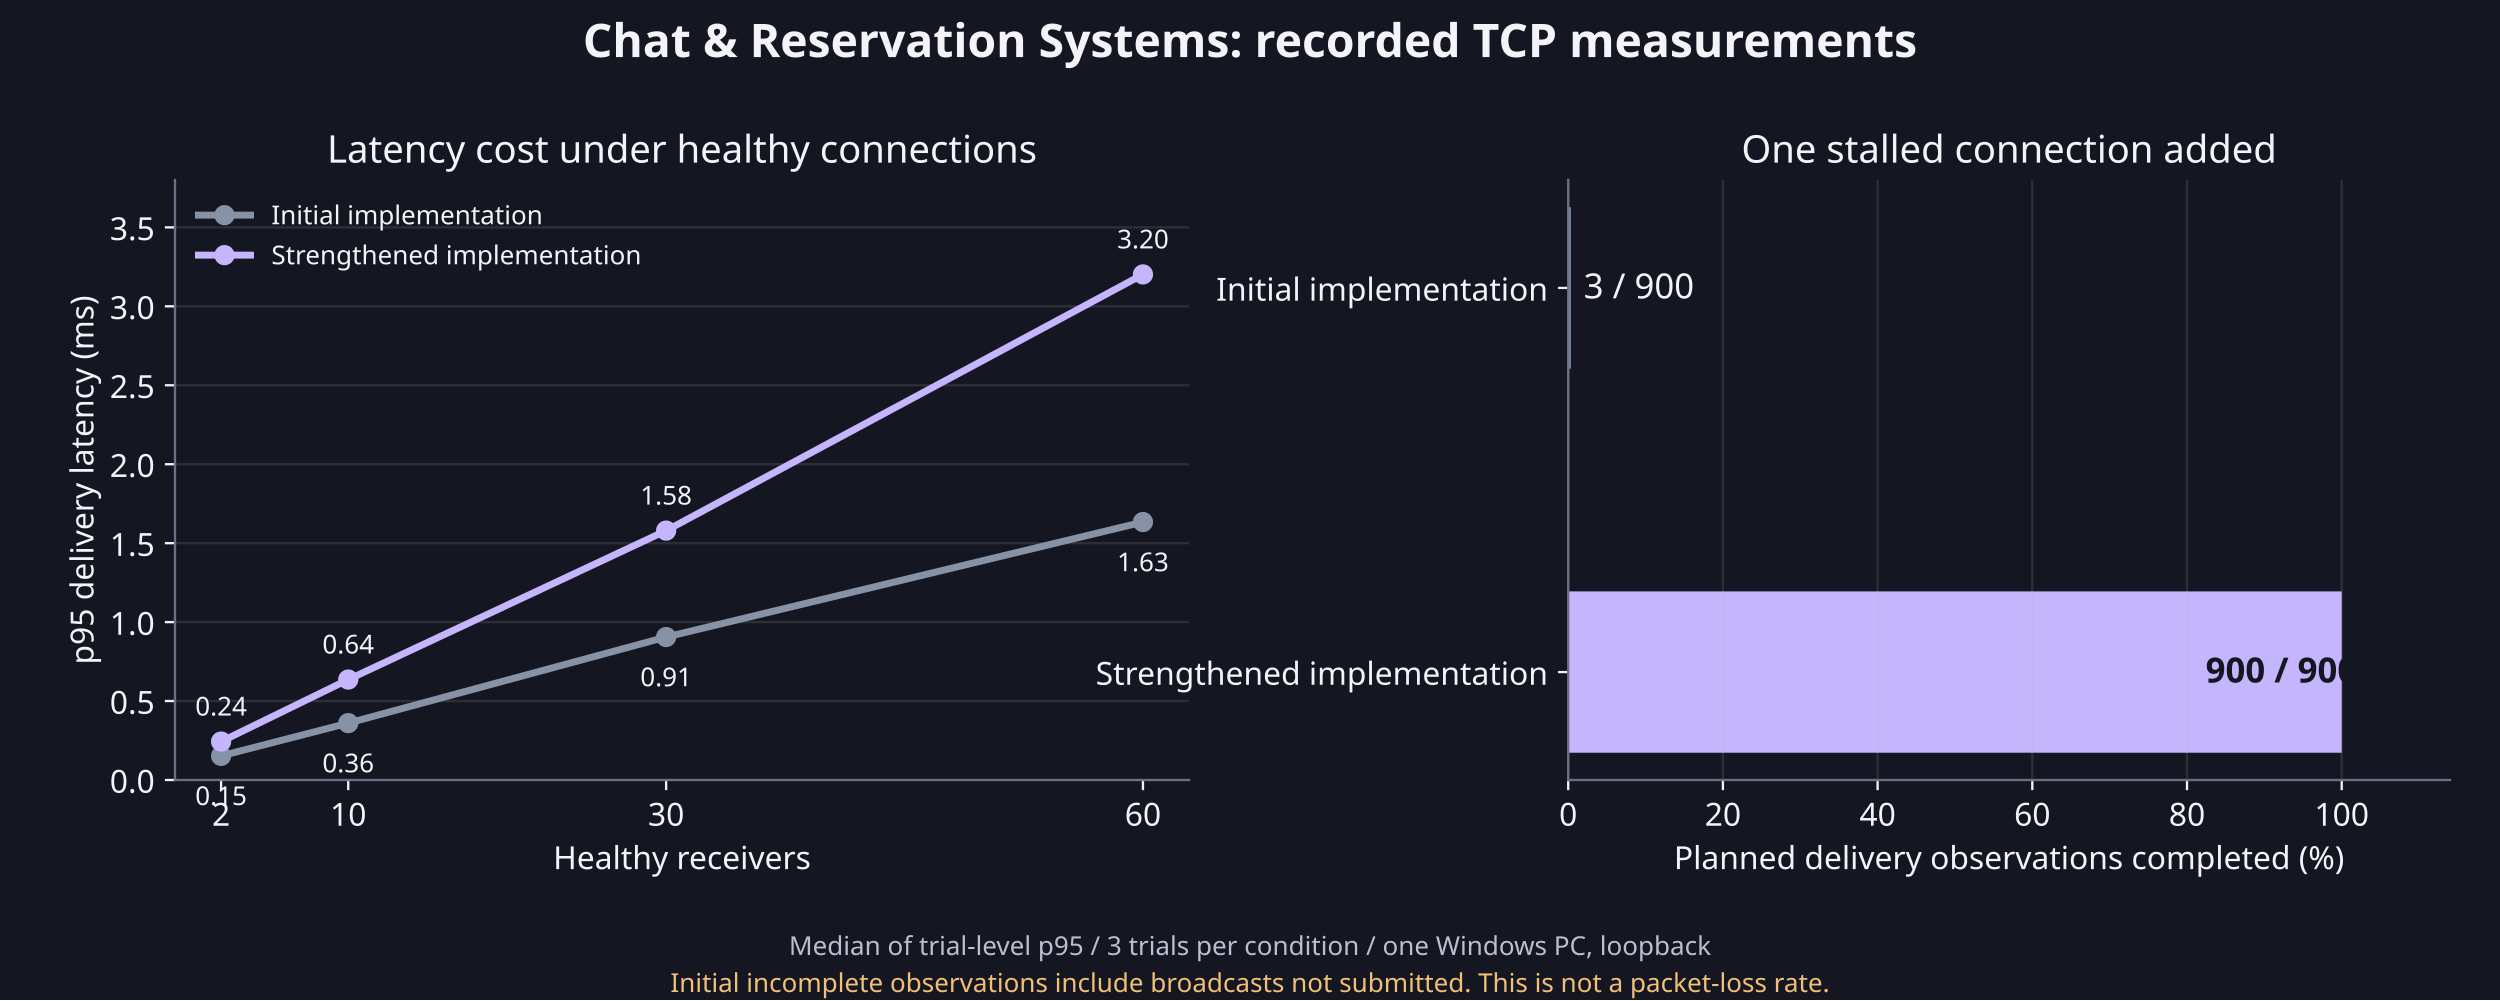
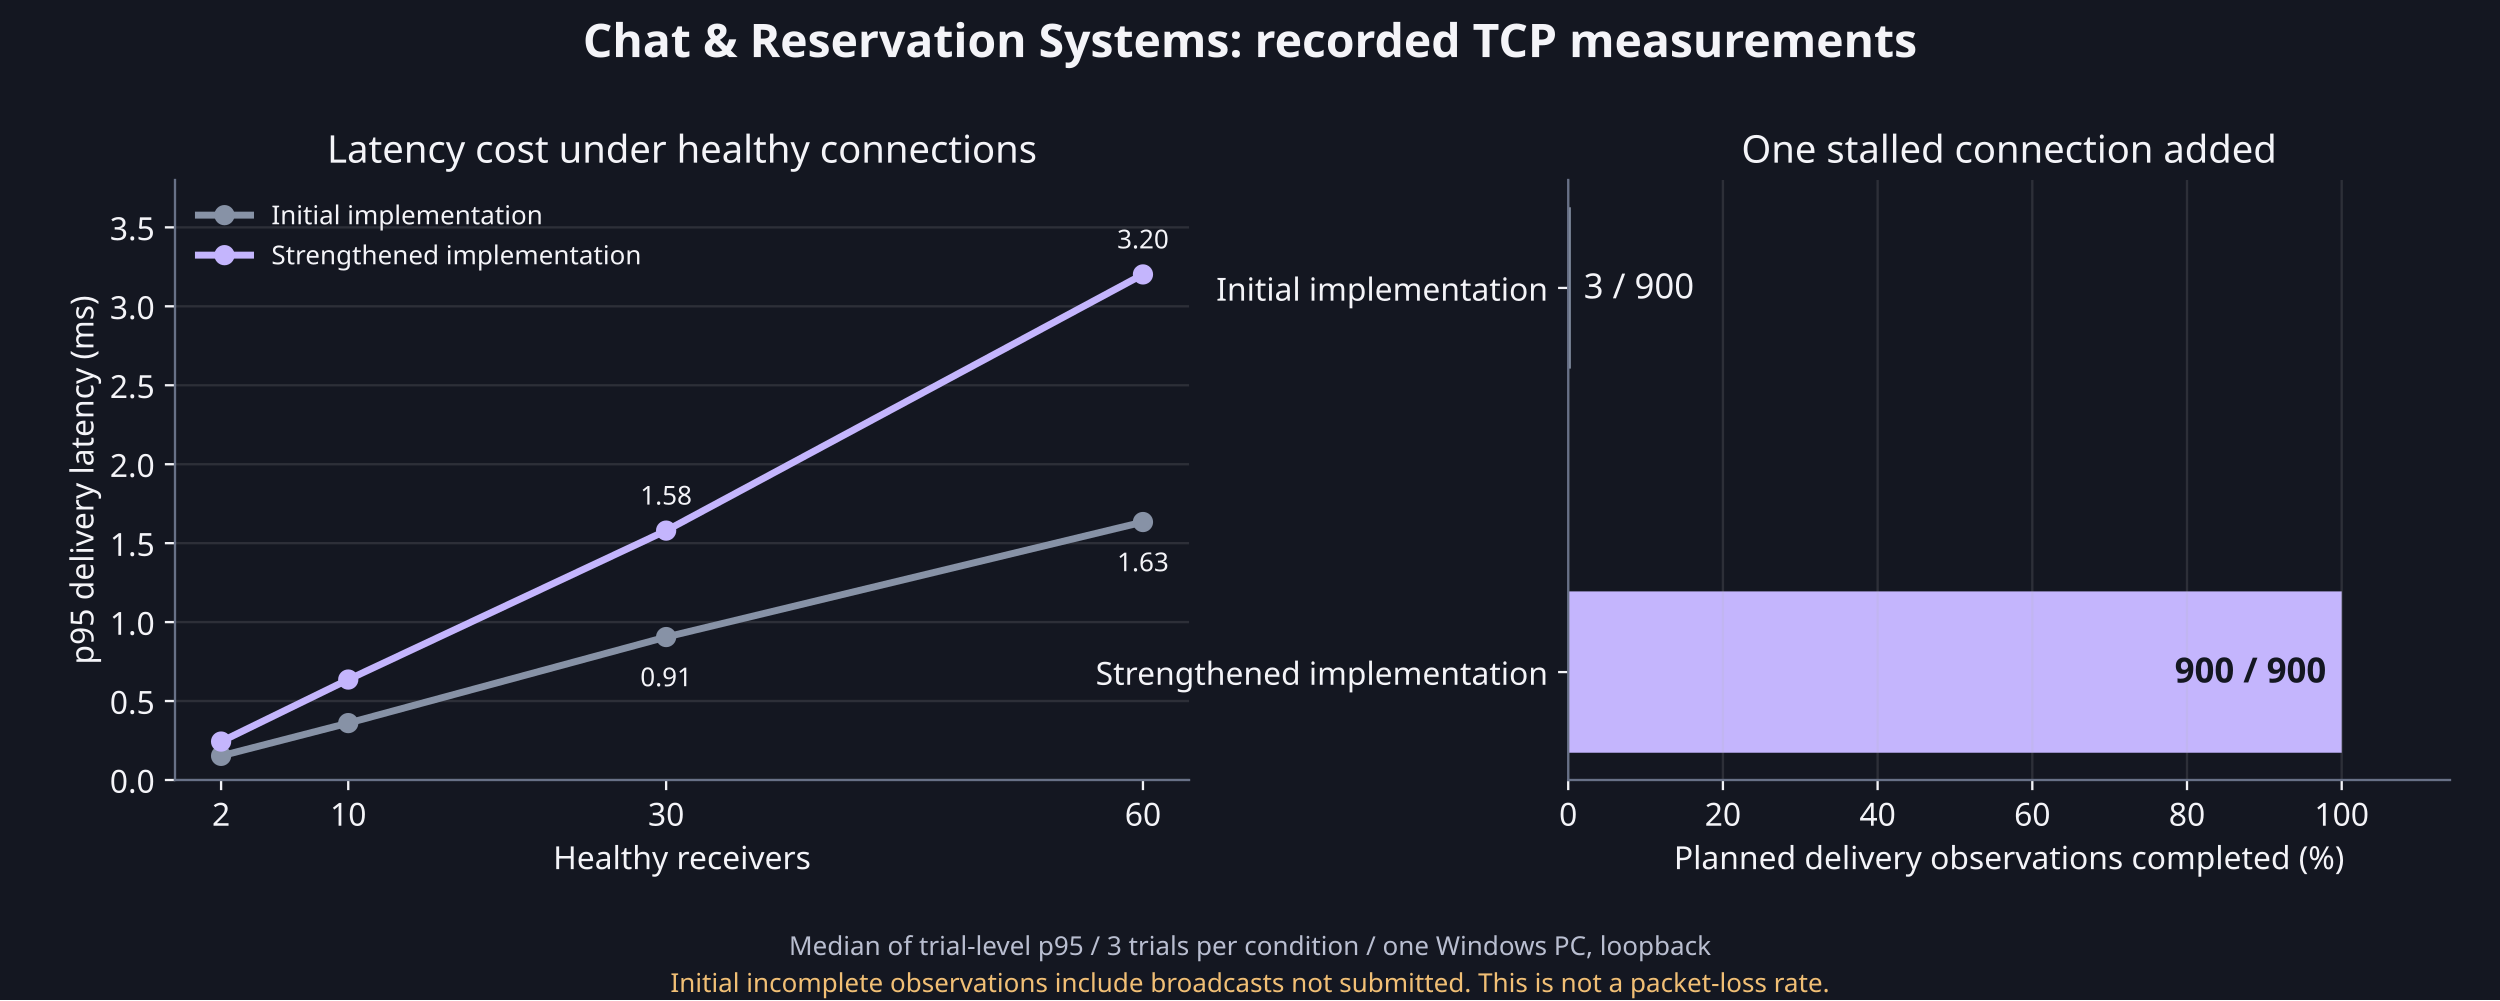
<svg xmlns="http://www.w3.org/2000/svg" xmlns:xlink="http://www.w3.org/1999/xlink" width="864pt" height="345.6pt" viewBox="0 0 864 345.6" version="1.1">
  <defs>
    <style type="text/css">*{stroke-linejoin: round; stroke-linecap: butt}</style>
  </defs>
  <g id="figure_1">
    <g id="patch_1">
-       <path d="M 0 345.6  L 864 345.6  L 864 0  L 0 0  z " style="fill: #141721" />
+       <path d="M 0 345.6 L 864 345.6 L 864 0 L 0 0 z " style="fill: #141721" />
    </g>
    <g id="axes_1">
      <g id="patch_2">
-         <path d="M 60.48 269.568  L 410.936 269.568  L 410.936 62.208  L 60.48 62.208  z " style="fill: #141721" />
+         <path d="M 60.48 269.568 L 410.936 269.568 L 410.936 62.208 L 60.48 62.208 z " style="fill: #141721" />
      </g>
      <g id="matplotlib.axis_1">
        <g id="xtick_1">
          <g id="line2d_1">
            <defs>
-               <path id="med688060cb" d="M 0 0  L 0 3.5  " style="stroke: #f4f4f8; stroke-width: 0.8" />
+               <path id="mfa19697cf0" d="M 0 0 L 0 3.5 " style="stroke: #f4f4f8; stroke-width: 0.8" />
            </defs>
            <g>
-               <use xlink:href="#med688060cb" x="76.41" y="269.568" style="fill: #f4f4f8; stroke: #f4f4f8; stroke-width: 0.8" />
+               <use xlink:href="#mfa19697cf0" x="76.41" y="269.568" style="fill: #f4f4f8; stroke: #f4f4f8; stroke-width: 0.8" />
            </g>
          </g>
          <g id="text_1">
            <text style="font-size: 11px; font-family: 'Malgun Gothic'; text-anchor: middle; fill: #f4f4f8" x="76.41" y="285.366" transform="rotate(-0 76.40981 285.3659)">2</text>
          </g>
        </g>
        <g id="xtick_2">
          <g id="line2d_2">
            <g>
-               <use xlink:href="#med688060cb" x="120.354" y="269.568" style="fill: #f4f4f8; stroke: #f4f4f8; stroke-width: 0.8" />
+               <use xlink:href="#mfa19697cf0" x="120.354" y="269.568" style="fill: #f4f4f8; stroke: #f4f4f8; stroke-width: 0.8" />
            </g>
          </g>
          <g id="text_2">
            <text style="font-size: 11px; font-family: 'Malgun Gothic'; text-anchor: middle; fill: #f4f4f8" x="120.354" y="285.366" transform="rotate(-0 120.3541 285.3659)">10</text>
          </g>
        </g>
        <g id="xtick_3">
          <g id="line2d_3">
            <g>
-               <use xlink:href="#med688060cb" x="230.215" y="269.568" style="fill: #f4f4f8; stroke: #f4f4f8; stroke-width: 0.8" />
+               <use xlink:href="#mfa19697cf0" x="230.215" y="269.568" style="fill: #f4f4f8; stroke: #f4f4f8; stroke-width: 0.8" />
            </g>
          </g>
          <g id="text_3">
            <text style="font-size: 11px; font-family: 'Malgun Gothic'; text-anchor: middle; fill: #f4f4f8" x="230.215" y="285.366" transform="rotate(-0 230.2149 285.3659)">30</text>
          </g>
        </g>
        <g id="xtick_4">
          <g id="line2d_4">
            <g>
-               <use xlink:href="#med688060cb" x="395.006" y="269.568" style="fill: #f4f4f8; stroke: #f4f4f8; stroke-width: 0.8" />
+               <use xlink:href="#mfa19697cf0" x="395.006" y="269.568" style="fill: #f4f4f8; stroke: #f4f4f8; stroke-width: 0.8" />
            </g>
          </g>
          <g id="text_4">
            <text style="font-size: 11px; font-family: 'Malgun Gothic'; text-anchor: middle; fill: #f4f4f8" x="395.006" y="285.366" transform="rotate(-0 395.006 285.3659)">60</text>
          </g>
        </g>
        <g id="text_5">
          <text style="font-size: 11px; font-family: 'Malgun Gothic'; text-anchor: middle; fill: #f4f4f8" x="235.708" y="300.366" transform="rotate(-0 235.7079 300.3659)">Healthy receivers</text>
        </g>
      </g>
      <g id="matplotlib.axis_2">
        <g id="ytick_1">
          <g id="line2d_5">
-             <path d="M 60.48 269.568  L 410.936 269.568  " clip-path="url(#pa4785954f4)" style="fill: none; stroke: #b0b0b0; stroke-opacity: 0.16; stroke-width: 0.8; stroke-linecap: square" />
+             <path d="M 60.48 269.568 L 410.936 269.568 " clip-path="url(#p2a14d0dd21)" style="fill: none; stroke: #b0b0b0; stroke-opacity: 0.16; stroke-width: 0.8; stroke-linecap: square" />
          </g>
          <g id="line2d_6">
            <defs>
-               <path id="m774d172e93" d="M 0 0  L -3.5 0  " style="stroke: #f4f4f8; stroke-width: 0.8" />
+               <path id="m152e2c1cd2" d="M 0 0 L -3.5 0 " style="stroke: #f4f4f8; stroke-width: 0.8" />
            </defs>
            <g>
-               <use xlink:href="#m774d172e93" x="60.48" y="269.568" style="fill: #f4f4f8; stroke: #f4f4f8; stroke-width: 0.8" />
+               <use xlink:href="#m152e2c1cd2" x="60.48" y="269.568" style="fill: #f4f4f8; stroke: #f4f4f8; stroke-width: 0.8" />
            </g>
          </g>
          <g id="text_6">
            <text style="font-size: 11px; font-family: 'Malgun Gothic'; text-anchor: end; fill: #f4f4f8" x="53.48" y="273.967" transform="rotate(-0 53.48 273.9669)">0.0</text>
          </g>
        </g>
        <g id="ytick_2">
          <g id="line2d_7">
-             <path d="M 60.48 242.284  L 410.936 242.284  " clip-path="url(#pa4785954f4)" style="fill: none; stroke: #b0b0b0; stroke-opacity: 0.16; stroke-width: 0.8; stroke-linecap: square" />
+             <path d="M 60.48 242.284 L 410.936 242.284 " clip-path="url(#p2a14d0dd21)" style="fill: none; stroke: #b0b0b0; stroke-opacity: 0.16; stroke-width: 0.8; stroke-linecap: square" />
          </g>
          <g id="line2d_8">
            <g>
-               <use xlink:href="#m774d172e93" x="60.48" y="242.284" style="fill: #f4f4f8; stroke: #f4f4f8; stroke-width: 0.8" />
+               <use xlink:href="#m152e2c1cd2" x="60.48" y="242.284" style="fill: #f4f4f8; stroke: #f4f4f8; stroke-width: 0.8" />
            </g>
          </g>
          <g id="text_7">
            <text style="font-size: 11px; font-family: 'Malgun Gothic'; text-anchor: end; fill: #f4f4f8" x="53.48" y="246.683" transform="rotate(-0 53.48 246.6827)">0.5</text>
          </g>
        </g>
        <g id="ytick_3">
          <g id="line2d_9">
-             <path d="M 60.48 215  L 410.936 215  " clip-path="url(#pa4785954f4)" style="fill: none; stroke: #b0b0b0; stroke-opacity: 0.16; stroke-width: 0.8; stroke-linecap: square" />
+             <path d="M 60.48 215 L 410.936 215 " clip-path="url(#p2a14d0dd21)" style="fill: none; stroke: #b0b0b0; stroke-opacity: 0.16; stroke-width: 0.8; stroke-linecap: square" />
          </g>
          <g id="line2d_10">
            <g>
-               <use xlink:href="#m774d172e93" x="60.48" y="215" style="fill: #f4f4f8; stroke: #f4f4f8; stroke-width: 0.8" />
+               <use xlink:href="#m152e2c1cd2" x="60.48" y="215" style="fill: #f4f4f8; stroke: #f4f4f8; stroke-width: 0.8" />
            </g>
          </g>
          <g id="text_8">
            <text style="font-size: 11px; font-family: 'Malgun Gothic'; text-anchor: end; fill: #f4f4f8" x="53.48" y="219.399" transform="rotate(-0 53.48 219.3985)">1.0</text>
          </g>
        </g>
        <g id="ytick_4">
          <g id="line2d_11">
-             <path d="M 60.48 187.715  L 410.936 187.715  " clip-path="url(#pa4785954f4)" style="fill: none; stroke: #b0b0b0; stroke-opacity: 0.16; stroke-width: 0.8; stroke-linecap: square" />
+             <path d="M 60.48 187.715 L 410.936 187.715 " clip-path="url(#p2a14d0dd21)" style="fill: none; stroke: #b0b0b0; stroke-opacity: 0.16; stroke-width: 0.8; stroke-linecap: square" />
          </g>
          <g id="line2d_12">
            <g>
-               <use xlink:href="#m774d172e93" x="60.48" y="187.715" style="fill: #f4f4f8; stroke: #f4f4f8; stroke-width: 0.8" />
+               <use xlink:href="#m152e2c1cd2" x="60.48" y="187.715" style="fill: #f4f4f8; stroke: #f4f4f8; stroke-width: 0.8" />
            </g>
          </g>
          <g id="text_9">
            <text style="font-size: 11px; font-family: 'Malgun Gothic'; text-anchor: end; fill: #f4f4f8" x="53.48" y="192.114" transform="rotate(-0 53.48 192.1143)">1.5</text>
          </g>
        </g>
        <g id="ytick_5">
          <g id="line2d_13">
-             <path d="M 60.48 160.431  L 410.936 160.431  " clip-path="url(#pa4785954f4)" style="fill: none; stroke: #b0b0b0; stroke-opacity: 0.16; stroke-width: 0.8; stroke-linecap: square" />
+             <path d="M 60.48 160.431 L 410.936 160.431 " clip-path="url(#p2a14d0dd21)" style="fill: none; stroke: #b0b0b0; stroke-opacity: 0.16; stroke-width: 0.8; stroke-linecap: square" />
          </g>
          <g id="line2d_14">
            <g>
-               <use xlink:href="#m774d172e93" x="60.48" y="160.431" style="fill: #f4f4f8; stroke: #f4f4f8; stroke-width: 0.8" />
+               <use xlink:href="#m152e2c1cd2" x="60.48" y="160.431" style="fill: #f4f4f8; stroke: #f4f4f8; stroke-width: 0.8" />
            </g>
          </g>
          <g id="text_10">
            <text style="font-size: 11px; font-family: 'Malgun Gothic'; text-anchor: end; fill: #f4f4f8" x="53.48" y="164.83" transform="rotate(-0 53.48 164.8301)">2.0</text>
          </g>
        </g>
        <g id="ytick_6">
          <g id="line2d_15">
-             <path d="M 60.48 133.147  L 410.936 133.147  " clip-path="url(#pa4785954f4)" style="fill: none; stroke: #b0b0b0; stroke-opacity: 0.16; stroke-width: 0.8; stroke-linecap: square" />
+             <path d="M 60.48 133.147 L 410.936 133.147 " clip-path="url(#p2a14d0dd21)" style="fill: none; stroke: #b0b0b0; stroke-opacity: 0.16; stroke-width: 0.8; stroke-linecap: square" />
          </g>
          <g id="line2d_16">
            <g>
-               <use xlink:href="#m774d172e93" x="60.48" y="133.147" style="fill: #f4f4f8; stroke: #f4f4f8; stroke-width: 0.8" />
+               <use xlink:href="#m152e2c1cd2" x="60.48" y="133.147" style="fill: #f4f4f8; stroke: #f4f4f8; stroke-width: 0.8" />
            </g>
          </g>
          <g id="text_11">
            <text style="font-size: 11px; font-family: 'Malgun Gothic'; text-anchor: end; fill: #f4f4f8" x="53.48" y="137.546" transform="rotate(-0 53.48 137.5459)">2.5</text>
          </g>
        </g>
        <g id="ytick_7">
          <g id="line2d_17">
-             <path d="M 60.48 105.863  L 410.936 105.863  " clip-path="url(#pa4785954f4)" style="fill: none; stroke: #b0b0b0; stroke-opacity: 0.16; stroke-width: 0.8; stroke-linecap: square" />
+             <path d="M 60.48 105.863 L 410.936 105.863 " clip-path="url(#p2a14d0dd21)" style="fill: none; stroke: #b0b0b0; stroke-opacity: 0.16; stroke-width: 0.8; stroke-linecap: square" />
          </g>
          <g id="line2d_18">
            <g>
-               <use xlink:href="#m774d172e93" x="60.48" y="105.863" style="fill: #f4f4f8; stroke: #f4f4f8; stroke-width: 0.8" />
+               <use xlink:href="#m152e2c1cd2" x="60.48" y="105.863" style="fill: #f4f4f8; stroke: #f4f4f8; stroke-width: 0.8" />
            </g>
          </g>
          <g id="text_12">
            <text style="font-size: 11px; font-family: 'Malgun Gothic'; text-anchor: end; fill: #f4f4f8" x="53.48" y="110.262" transform="rotate(-0 53.48 110.2617)">3.0</text>
          </g>
        </g>
        <g id="ytick_8">
          <g id="line2d_19">
-             <path d="M 60.48 78.579  L 410.936 78.579  " clip-path="url(#pa4785954f4)" style="fill: none; stroke: #b0b0b0; stroke-opacity: 0.16; stroke-width: 0.8; stroke-linecap: square" />
+             <path d="M 60.48 78.579 L 410.936 78.579 " clip-path="url(#p2a14d0dd21)" style="fill: none; stroke: #b0b0b0; stroke-opacity: 0.16; stroke-width: 0.8; stroke-linecap: square" />
          </g>
          <g id="line2d_20">
            <g>
-               <use xlink:href="#m774d172e93" x="60.48" y="78.579" style="fill: #f4f4f8; stroke: #f4f4f8; stroke-width: 0.8" />
+               <use xlink:href="#m152e2c1cd2" x="60.48" y="78.579" style="fill: #f4f4f8; stroke: #f4f4f8; stroke-width: 0.8" />
            </g>
          </g>
          <g id="text_13">
            <text style="font-size: 11px; font-family: 'Malgun Gothic'; text-anchor: end; fill: #f4f4f8" x="53.48" y="82.977" transform="rotate(-0 53.48 82.97745)">3.5</text>
          </g>
        </g>
        <g id="text_14">
          <text style="font-size: 11px; font-family: 'Malgun Gothic'; text-anchor: middle; fill: #f4f4f8" x="32.298" y="165.888" transform="rotate(-90 32.29766 165.888)">p95 delivery latency (ms)</text>
        </g>
      </g>
      <g id="line2d_21">
-         <path d="M 76.41 261.23  L 120.354 249.902  L 230.215 220.162  L 395.006 180.414  " clip-path="url(#pa4785954f4)" style="fill: none; stroke: #8792a6; stroke-width: 2.4; stroke-linecap: square" />
+         <path d="M 76.41 261.23 L 120.354 249.902 L 230.215 220.162 L 395.006 180.414 " clip-path="url(#p2a14d0dd21)" style="fill: none; stroke: #8792a6; stroke-width: 2.4; stroke-linecap: square" />
        <defs>
-           <path id="m6c1c946b21" d="M 0 3  C 0.796 3 1.559 2.684 2.121 2.121  C 2.684 1.559 3 0.796 3 0  C 3 -0.796 2.684 -1.559 2.121 -2.121  C 1.559 -2.684 0.796 -3 0 -3  C -0.796 -3 -1.559 -2.684 -2.121 -2.121  C -2.684 -1.559 -3 -0.796 -3 0  C -3 0.796 -2.684 1.559 -2.121 2.121  C -1.559 2.684 -0.796 3 0 3  z " style="stroke: #8792a6" />
+           <path id="mf2fe4ade7f" d="M 0 3 C 0.796 3 1.559 2.684 2.121 2.121 C 2.684 1.559 3 0.796 3 0 C 3 -0.796 2.684 -1.559 2.121 -2.121 C 1.559 -2.684 0.796 -3 0 -3 C -0.796 -3 -1.559 -2.684 -2.121 -2.121 C -2.684 -1.559 -3 -0.796 -3 0 C -3 0.796 -2.684 1.559 -2.121 2.121 C -1.559 2.684 -0.796 3 0 3 z " style="stroke: #8792a6" />
        </defs>
-         <g clip-path="url(#pa4785954f4)">
-           <use xlink:href="#m6c1c946b21" x="76.41" y="261.23" style="fill: #8792a6; stroke: #8792a6" />
-           <use xlink:href="#m6c1c946b21" x="120.354" y="249.902" style="fill: #8792a6; stroke: #8792a6" />
-           <use xlink:href="#m6c1c946b21" x="230.215" y="220.162" style="fill: #8792a6; stroke: #8792a6" />
-           <use xlink:href="#m6c1c946b21" x="395.006" y="180.414" style="fill: #8792a6; stroke: #8792a6" />
+         <g clip-path="url(#p2a14d0dd21)">
+           <use xlink:href="#mf2fe4ade7f" x="76.41" y="261.23" style="fill: #8792a6; stroke: #8792a6" />
+           <use xlink:href="#mf2fe4ade7f" x="120.354" y="249.902" style="fill: #8792a6; stroke: #8792a6" />
+           <use xlink:href="#mf2fe4ade7f" x="230.215" y="220.162" style="fill: #8792a6; stroke: #8792a6" />
+           <use xlink:href="#mf2fe4ade7f" x="395.006" y="180.414" style="fill: #8792a6; stroke: #8792a6" />
        </g>
      </g>
      <g id="line2d_22">
-         <path d="M 76.41 256.286  L 120.354 234.852  L 230.215 183.377  L 395.006 94.84  " clip-path="url(#pa4785954f4)" style="fill: none; stroke: #c4b5fd; stroke-width: 2.4; stroke-linecap: square" />
+         <path d="M 76.41 256.286 L 120.354 234.852 L 230.215 183.377 L 395.006 94.84 " clip-path="url(#p2a14d0dd21)" style="fill: none; stroke: #c4b5fd; stroke-width: 2.4; stroke-linecap: square" />
        <defs>
-           <path id="ma029c775e2" d="M 0 3  C 0.796 3 1.559 2.684 2.121 2.121  C 2.684 1.559 3 0.796 3 0  C 3 -0.796 2.684 -1.559 2.121 -2.121  C 1.559 -2.684 0.796 -3 0 -3  C -0.796 -3 -1.559 -2.684 -2.121 -2.121  C -2.684 -1.559 -3 -0.796 -3 0  C -3 0.796 -2.684 1.559 -2.121 2.121  C -1.559 2.684 -0.796 3 0 3  z " style="stroke: #c4b5fd" />
+           <path id="mdb6771a597" d="M 0 3 C 0.796 3 1.559 2.684 2.121 2.121 C 2.684 1.559 3 0.796 3 0 C 3 -0.796 2.684 -1.559 2.121 -2.121 C 1.559 -2.684 0.796 -3 0 -3 C -0.796 -3 -1.559 -2.684 -2.121 -2.121 C -2.684 -1.559 -3 -0.796 -3 0 C -3 0.796 -2.684 1.559 -2.121 2.121 C -1.559 2.684 -0.796 3 0 3 z " style="stroke: #c4b5fd" />
        </defs>
-         <g clip-path="url(#pa4785954f4)">
-           <use xlink:href="#ma029c775e2" x="76.41" y="256.286" style="fill: #c4b5fd; stroke: #c4b5fd" />
-           <use xlink:href="#ma029c775e2" x="120.354" y="234.852" style="fill: #c4b5fd; stroke: #c4b5fd" />
-           <use xlink:href="#ma029c775e2" x="230.215" y="183.377" style="fill: #c4b5fd; stroke: #c4b5fd" />
-           <use xlink:href="#ma029c775e2" x="395.006" y="94.84" style="fill: #c4b5fd; stroke: #c4b5fd" />
+         <g clip-path="url(#p2a14d0dd21)">
+           <use xlink:href="#mdb6771a597" x="76.41" y="256.286" style="fill: #c4b5fd; stroke: #c4b5fd" />
+           <use xlink:href="#mdb6771a597" x="120.354" y="234.852" style="fill: #c4b5fd; stroke: #c4b5fd" />
+           <use xlink:href="#mdb6771a597" x="230.215" y="183.377" style="fill: #c4b5fd; stroke: #c4b5fd" />
+           <use xlink:href="#mdb6771a597" x="395.006" y="94.84" style="fill: #c4b5fd; stroke: #c4b5fd" />
        </g>
      </g>
      <g id="patch_3">
-         <path d="M 60.48 269.568  L 60.48 62.208  " style="fill: none; stroke: #687187; stroke-width: 0.8; stroke-linejoin: miter; stroke-linecap: square" />
+         <path d="M 60.48 269.568 L 60.48 62.208 " style="fill: none; stroke: #687187; stroke-width: 0.8; stroke-linejoin: miter; stroke-linecap: square" />
      </g>
      <g id="patch_4">
-         <path d="M 60.48 269.568  L 410.936 269.568  " style="fill: none; stroke: #687187; stroke-width: 0.8; stroke-linejoin: miter; stroke-linecap: square" />
+         <path d="M 60.48 269.568 L 410.936 269.568 " style="fill: none; stroke: #687187; stroke-width: 0.8; stroke-linejoin: miter; stroke-linecap: square" />
      </g>
      <g id="text_15">
-         <text style="font-size: 9px; font-family: 'Malgun Gothic'; text-anchor: middle; fill: #f4f4f8" x="76.41" y="278.23" transform="rotate(-0 76.40981 278.2299)">0.15</text>
+         <text style="font-size: 9px; font-family: 'Malgun Gothic'; text-anchor: middle; fill: #f4f4f8" x="230.215" y="237.162" transform="rotate(-0 230.2149 237.1618)">0.91</text>
      </g>
      <g id="text_16">
-         <text style="font-size: 9px; font-family: 'Malgun Gothic'; text-anchor: middle; fill: #f4f4f8" x="120.354" y="266.902" transform="rotate(-0 120.3541 266.9015)">0.36</text>
+         <text style="font-size: 9px; font-family: 'Malgun Gothic'; text-anchor: middle; fill: #f4f4f8" x="395.006" y="197.414" transform="rotate(-0 395.006 197.4141)">1.63</text>
      </g>
      <g id="text_17">
-         <text style="font-size: 9px; font-family: 'Malgun Gothic'; text-anchor: middle; fill: #f4f4f8" x="230.215" y="237.162" transform="rotate(-0 230.2149 237.1618)">0.91</text>
+         <text style="font-size: 9px; font-family: 'Malgun Gothic'; text-anchor: middle; fill: #f4f4f8" x="230.215" y="174.377" transform="rotate(-0 230.2149 174.3772)">1.58</text>
      </g>
      <g id="text_18">
-         <text style="font-size: 9px; font-family: 'Malgun Gothic'; text-anchor: middle; fill: #f4f4f8" x="395.006" y="197.414" transform="rotate(-0 395.006 197.4141)">1.63</text>
+         <text style="font-size: 9px; font-family: 'Malgun Gothic'; text-anchor: middle; fill: #f4f4f8" x="395.006" y="85.84" transform="rotate(-0 395.006 85.83992)">3.20</text>
      </g>
      <g id="text_19">
-         <text style="font-size: 9px; font-family: 'Malgun Gothic'; text-anchor: middle; fill: #f4f4f8" x="76.41" y="247.286" transform="rotate(-0 76.40981 247.286)">0.24</text>
-       </g>
-       <g id="text_20">
-         <text style="font-size: 9px; font-family: 'Malgun Gothic'; text-anchor: middle; fill: #f4f4f8" x="120.354" y="225.852" transform="rotate(-0 120.3541 225.8516)">0.64</text>
-       </g>
-       <g id="text_21">
-         <text style="font-size: 9px; font-family: 'Malgun Gothic'; text-anchor: middle; fill: #f4f4f8" x="230.215" y="174.377" transform="rotate(-0 230.2149 174.3772)">1.58</text>
-       </g>
-       <g id="text_22">
-         <text style="font-size: 9px; font-family: 'Malgun Gothic'; text-anchor: middle; fill: #f4f4f8" x="395.006" y="85.84" transform="rotate(-0 395.006 85.83992)">3.20</text>
-       </g>
-       <g id="text_23">
        <text style="font-size: 13.2px; font-family: 'Malgun Gothic'; text-anchor: middle; fill: #f4f4f8" x="235.708" y="56.208" transform="rotate(-0 235.7079 56.208)">Latency cost under healthy connections</text>
      </g>
      <g id="legend_1">
        <g id="line2d_23">
-           <path d="M 68.58 74.356  L 77.58 74.356  L 86.58 74.356  " style="fill: none; stroke: #8792a6; stroke-width: 2.4; stroke-linecap: square" />
+           <path d="M 68.58 74.356 L 77.58 74.356 L 86.58 74.356 " style="fill: none; stroke: #8792a6; stroke-width: 2.4; stroke-linecap: square" />
          <g>
-             <use xlink:href="#m6c1c946b21" x="77.58" y="74.356" style="fill: #8792a6; stroke: #8792a6" />
-           </g>
-         </g>
-         <g id="text_24">
+             <use xlink:href="#mf2fe4ade7f" x="77.58" y="74.356" style="fill: #8792a6; stroke: #8792a6" />
+           </g>
+         </g>
+         <g id="text_20">
          <text style="font-size: 9px; font-family: 'Malgun Gothic'; text-anchor: start; fill: #f4f4f8" x="93.78" y="77.506" transform="rotate(-0 93.78 77.50624)">Initial implementation</text>
        </g>
        <g id="line2d_24">
-           <path d="M 68.58 88.182  L 77.58 88.182  L 86.58 88.182  " style="fill: none; stroke: #c4b5fd; stroke-width: 2.4; stroke-linecap: square" />
+           <path d="M 68.58 88.182 L 77.58 88.182 L 86.58 88.182 " style="fill: none; stroke: #c4b5fd; stroke-width: 2.4; stroke-linecap: square" />
          <g>
-             <use xlink:href="#ma029c775e2" x="77.58" y="88.182" style="fill: #c4b5fd; stroke: #c4b5fd" />
-           </g>
-         </g>
-         <g id="text_25">
+             <use xlink:href="#mdb6771a597" x="77.58" y="88.182" style="fill: #c4b5fd; stroke: #c4b5fd" />
+           </g>
+         </g>
+         <g id="text_21">
          <text style="font-size: 9px; font-family: 'Malgun Gothic'; text-anchor: start; fill: #f4f4f8" x="93.78" y="91.332" transform="rotate(-0 93.78 91.33214)">Strengthened implementation</text>
        </g>
      </g>
    </g>
    <g id="axes_2">
      <g id="patch_5">
-         <path d="M 541.976 269.568  L 846.72 269.568  L 846.72 62.208  L 541.976 62.208  z " style="fill: #141721" />
+         <path d="M 541.976 269.568 L 846.72 269.568 L 846.72 62.208 L 541.976 62.208 z " style="fill: #141721" />
      </g>
      <g id="patch_6">
-         <path d="M 541.976 127.39  L 542.867 127.39  L 542.867 71.633  L 541.976 71.633  z " clip-path="url(#p34f83dcde8)" style="fill: #8792a6" />
+         <path d="M 541.976 127.39 L 542.867 127.39 L 542.867 71.633 L 541.976 71.633 z " clip-path="url(#pf4665be6bf)" style="fill: #8792a6" />
      </g>
      <g id="patch_7">
-         <path d="M 541.976 260.143  L 809.295 260.143  L 809.295 204.386  L 541.976 204.386  z " clip-path="url(#p34f83dcde8)" style="fill: #c4b5fd" />
+         <path d="M 541.976 260.143 L 809.295 260.143 L 809.295 204.386 L 541.976 204.386 z " clip-path="url(#pf4665be6bf)" style="fill: #c4b5fd" />
      </g>
      <g id="matplotlib.axis_3">
        <g id="xtick_5">
          <g id="line2d_25">
-             <path d="M 541.976 269.568  L 541.976 62.208  " clip-path="url(#p34f83dcde8)" style="fill: none; stroke: #b0b0b0; stroke-opacity: 0.16; stroke-width: 0.8; stroke-linecap: square" />
+             <path d="M 541.976 269.568 L 541.976 62.208 " clip-path="url(#pf4665be6bf)" style="fill: none; stroke: #b0b0b0; stroke-opacity: 0.16; stroke-width: 0.8; stroke-linecap: square" />
          </g>
          <g id="line2d_26">
            <g>
-               <use xlink:href="#med688060cb" x="541.976" y="269.568" style="fill: #f4f4f8; stroke: #f4f4f8; stroke-width: 0.8" />
-             </g>
-           </g>
-           <g id="text_26">
+               <use xlink:href="#mfa19697cf0" x="541.976" y="269.568" style="fill: #f4f4f8; stroke: #f4f4f8; stroke-width: 0.8" />
+             </g>
+           </g>
+           <g id="text_22">
            <text style="font-size: 11px; font-family: 'Malgun Gothic'; text-anchor: middle; fill: #f4f4f8" x="541.976" y="285.366" transform="rotate(-0 541.9758 285.3659)">0</text>
          </g>
        </g>
        <g id="xtick_6">
          <g id="line2d_27">
-             <path d="M 595.44 269.568  L 595.44 62.208  " clip-path="url(#p34f83dcde8)" style="fill: none; stroke: #b0b0b0; stroke-opacity: 0.16; stroke-width: 0.8; stroke-linecap: square" />
+             <path d="M 595.44 269.568 L 595.44 62.208 " clip-path="url(#pf4665be6bf)" style="fill: none; stroke: #b0b0b0; stroke-opacity: 0.16; stroke-width: 0.8; stroke-linecap: square" />
          </g>
          <g id="line2d_28">
            <g>
-               <use xlink:href="#med688060cb" x="595.44" y="269.568" style="fill: #f4f4f8; stroke: #f4f4f8; stroke-width: 0.8" />
-             </g>
-           </g>
-           <g id="text_27">
+               <use xlink:href="#mfa19697cf0" x="595.44" y="269.568" style="fill: #f4f4f8; stroke: #f4f4f8; stroke-width: 0.8" />
+             </g>
+           </g>
+           <g id="text_23">
            <text style="font-size: 11px; font-family: 'Malgun Gothic'; text-anchor: middle; fill: #f4f4f8" x="595.44" y="285.366" transform="rotate(-0 595.4397 285.3659)">20</text>
          </g>
        </g>
        <g id="xtick_7">
          <g id="line2d_29">
-             <path d="M 648.904 269.568  L 648.904 62.208  " clip-path="url(#p34f83dcde8)" style="fill: none; stroke: #b0b0b0; stroke-opacity: 0.16; stroke-width: 0.8; stroke-linecap: square" />
+             <path d="M 648.904 269.568 L 648.904 62.208 " clip-path="url(#pf4665be6bf)" style="fill: none; stroke: #b0b0b0; stroke-opacity: 0.16; stroke-width: 0.8; stroke-linecap: square" />
          </g>
          <g id="line2d_30">
            <g>
-               <use xlink:href="#med688060cb" x="648.904" y="269.568" style="fill: #f4f4f8; stroke: #f4f4f8; stroke-width: 0.8" />
-             </g>
-           </g>
-           <g id="text_28">
+               <use xlink:href="#mfa19697cf0" x="648.904" y="269.568" style="fill: #f4f4f8; stroke: #f4f4f8; stroke-width: 0.8" />
+             </g>
+           </g>
+           <g id="text_24">
            <text style="font-size: 11px; font-family: 'Malgun Gothic'; text-anchor: middle; fill: #f4f4f8" x="648.904" y="285.366" transform="rotate(-0 648.9036 285.3659)">40</text>
          </g>
        </g>
        <g id="xtick_8">
          <g id="line2d_31">
-             <path d="M 702.367 269.568  L 702.367 62.208  " clip-path="url(#p34f83dcde8)" style="fill: none; stroke: #b0b0b0; stroke-opacity: 0.16; stroke-width: 0.8; stroke-linecap: square" />
+             <path d="M 702.367 269.568 L 702.367 62.208 " clip-path="url(#pf4665be6bf)" style="fill: none; stroke: #b0b0b0; stroke-opacity: 0.16; stroke-width: 0.8; stroke-linecap: square" />
          </g>
          <g id="line2d_32">
            <g>
-               <use xlink:href="#med688060cb" x="702.367" y="269.568" style="fill: #f4f4f8; stroke: #f4f4f8; stroke-width: 0.8" />
-             </g>
-           </g>
-           <g id="text_29">
+               <use xlink:href="#mfa19697cf0" x="702.367" y="269.568" style="fill: #f4f4f8; stroke: #f4f4f8; stroke-width: 0.8" />
+             </g>
+           </g>
+           <g id="text_25">
            <text style="font-size: 11px; font-family: 'Malgun Gothic'; text-anchor: middle; fill: #f4f4f8" x="702.367" y="285.366" transform="rotate(-0 702.3675 285.3659)">60</text>
          </g>
        </g>
        <g id="xtick_9">
          <g id="line2d_33">
-             <path d="M 755.831 269.568  L 755.831 62.208  " clip-path="url(#p34f83dcde8)" style="fill: none; stroke: #b0b0b0; stroke-opacity: 0.16; stroke-width: 0.8; stroke-linecap: square" />
+             <path d="M 755.831 269.568 L 755.831 62.208 " clip-path="url(#pf4665be6bf)" style="fill: none; stroke: #b0b0b0; stroke-opacity: 0.16; stroke-width: 0.8; stroke-linecap: square" />
          </g>
          <g id="line2d_34">
            <g>
-               <use xlink:href="#med688060cb" x="755.831" y="269.568" style="fill: #f4f4f8; stroke: #f4f4f8; stroke-width: 0.8" />
-             </g>
-           </g>
-           <g id="text_30">
+               <use xlink:href="#mfa19697cf0" x="755.831" y="269.568" style="fill: #f4f4f8; stroke: #f4f4f8; stroke-width: 0.8" />
+             </g>
+           </g>
+           <g id="text_26">
            <text style="font-size: 11px; font-family: 'Malgun Gothic'; text-anchor: middle; fill: #f4f4f8" x="755.831" y="285.366" transform="rotate(-0 755.8314 285.3659)">80</text>
          </g>
        </g>
        <g id="xtick_10">
          <g id="line2d_35">
-             <path d="M 809.295 269.568  L 809.295 62.208  " clip-path="url(#p34f83dcde8)" style="fill: none; stroke: #b0b0b0; stroke-opacity: 0.16; stroke-width: 0.8; stroke-linecap: square" />
+             <path d="M 809.295 269.568 L 809.295 62.208 " clip-path="url(#pf4665be6bf)" style="fill: none; stroke: #b0b0b0; stroke-opacity: 0.16; stroke-width: 0.8; stroke-linecap: square" />
          </g>
          <g id="line2d_36">
            <g>
-               <use xlink:href="#med688060cb" x="809.295" y="269.568" style="fill: #f4f4f8; stroke: #f4f4f8; stroke-width: 0.8" />
-             </g>
-           </g>
-           <g id="text_31">
+               <use xlink:href="#mfa19697cf0" x="809.295" y="269.568" style="fill: #f4f4f8; stroke: #f4f4f8; stroke-width: 0.8" />
+             </g>
+           </g>
+           <g id="text_27">
            <text style="font-size: 11px; font-family: 'Malgun Gothic'; text-anchor: middle; fill: #f4f4f8" x="809.295" y="285.366" transform="rotate(-0 809.2953 285.3659)">100</text>
          </g>
        </g>
-         <g id="text_32">
+         <g id="text_28">
          <text style="font-size: 11px; font-family: 'Malgun Gothic'; text-anchor: middle; fill: #f4f4f8" x="694.348" y="300.366" transform="rotate(-0 694.3479 300.3659)">Planned delivery observations completed (%)</text>
        </g>
      </g>
      <g id="matplotlib.axis_4">
        <g id="ytick_9">
          <g id="line2d_37">
            <g>
-               <use xlink:href="#m774d172e93" x="541.976" y="99.512" style="fill: #f4f4f8; stroke: #f4f4f8; stroke-width: 0.8" />
-             </g>
-           </g>
-           <g id="text_33">
+               <use xlink:href="#m152e2c1cd2" x="541.976" y="99.512" style="fill: #f4f4f8; stroke: #f4f4f8; stroke-width: 0.8" />
+             </g>
+           </g>
+           <g id="text_29">
            <text style="font-size: 11px; font-family: 'Malgun Gothic'; text-anchor: end; fill: #f4f4f8" x="534.976" y="103.91" transform="rotate(-0 534.9758 103.9105)">Initial implementation</text>
          </g>
        </g>
        <g id="ytick_10">
          <g id="line2d_38">
            <g>
-               <use xlink:href="#m774d172e93" x="541.976" y="232.264" style="fill: #f4f4f8; stroke: #f4f4f8; stroke-width: 0.8" />
-             </g>
-           </g>
-           <g id="text_34">
+               <use xlink:href="#m152e2c1cd2" x="541.976" y="232.264" style="fill: #f4f4f8; stroke: #f4f4f8; stroke-width: 0.8" />
+             </g>
+           </g>
+           <g id="text_30">
            <text style="font-size: 11px; font-family: 'Malgun Gothic'; text-anchor: end; fill: #f4f4f8" x="534.976" y="236.663" transform="rotate(-0 534.9758 236.6634)">Strengthened implementation</text>
          </g>
        </g>
      </g>
      <g id="patch_8">
-         <path d="M 541.976 269.568  L 541.976 62.208  " style="fill: none; stroke: #687187; stroke-width: 0.8; stroke-linejoin: miter; stroke-linecap: square" />
+         <path d="M 541.976 269.568 L 541.976 62.208 " style="fill: none; stroke: #687187; stroke-width: 0.8; stroke-linejoin: miter; stroke-linecap: square" />
      </g>
      <g id="patch_9">
-         <path d="M 541.976 269.568  L 846.72 269.568  " style="fill: none; stroke: #687187; stroke-width: 0.8; stroke-linejoin: miter; stroke-linecap: square" />
-       </g>
-       <g id="text_35">
+         <path d="M 541.976 269.568 L 846.72 269.568 " style="fill: none; stroke: #687187; stroke-width: 0.8; stroke-linejoin: miter; stroke-linecap: square" />
+       </g>
+       <g id="text_31">
        <text style="font-size: 12px; font-family: 'Malgun Gothic'; text-anchor: start; fill: #f4f4f8" x="547.322" y="103.109" transform="rotate(-0 547.3222 103.1092)">3 / 900</text>
      </g>
-       <g id="text_36">
-         <text style="font-weight: 700; font-size: 12px; font-family: 'Malgun Gothic'; text-anchor: end; fill: #141721" x="814.642" y="235.862" transform="rotate(-0 814.6417 235.8621)">900 / 900</text>
-       </g>
-       <g id="text_37">
+       <g id="text_32">
+         <text style="font-weight: 700; font-size: 12px; font-family: 'Malgun Gothic'; text-anchor: end; fill: #141721" x="803.949" y="235.862" transform="rotate(-0 803.9489 235.8621)">900 / 900</text>
+       </g>
+       <g id="text_33">
        <text style="font-size: 13.2px; font-family: 'Malgun Gothic'; text-anchor: middle; fill: #f4f4f8" x="694.348" y="56.208" transform="rotate(-0 694.3479 56.208)">One stalled connection added</text>
      </g>
    </g>
-     <g id="text_38">
+     <g id="text_34">
      <text style="font-weight: 700; font-size: 16px; font-family: 'Malgun Gothic'; text-anchor: middle; fill: #f4f4f8" x="432" y="19.709" transform="rotate(-0 432 19.70887)">Chat &amp; Reservation Systems: recorded TCP measurements</text>
    </g>
-     <g id="text_39">
+     <g id="text_35">
      <text style="font-size: 9px; font-family: 'Malgun Gothic'; text-anchor: middle; fill: #b9bed0" x="432" y="330.048" transform="rotate(-0 432 330.048)">Median of trial-level p95 / 3 trials per condition / one Windows PC, loopback</text>
    </g>
-     <g id="text_40">
+     <g id="text_36">
      <text style="font-size: 9px; font-family: 'Malgun Gothic'; text-anchor: middle; fill: #f1bf75" x="432" y="342.835" transform="rotate(-0 432 342.8352)">Initial incomplete observations include broadcasts not submitted. This is not a packet-loss rate.</text>
    </g>
  </g>
  <defs>
-     <clipPath id="pa4785954f4">
+     <clipPath id="p2a14d0dd21">
      <rect x="60.48" y="62.208" width="350.456" height="207.36" />
    </clipPath>
-     <clipPath id="p34f83dcde8">
+     <clipPath id="pf4665be6bf">
      <rect x="541.976" y="62.208" width="304.744" height="207.36" />
    </clipPath>
  </defs>
</svg>
